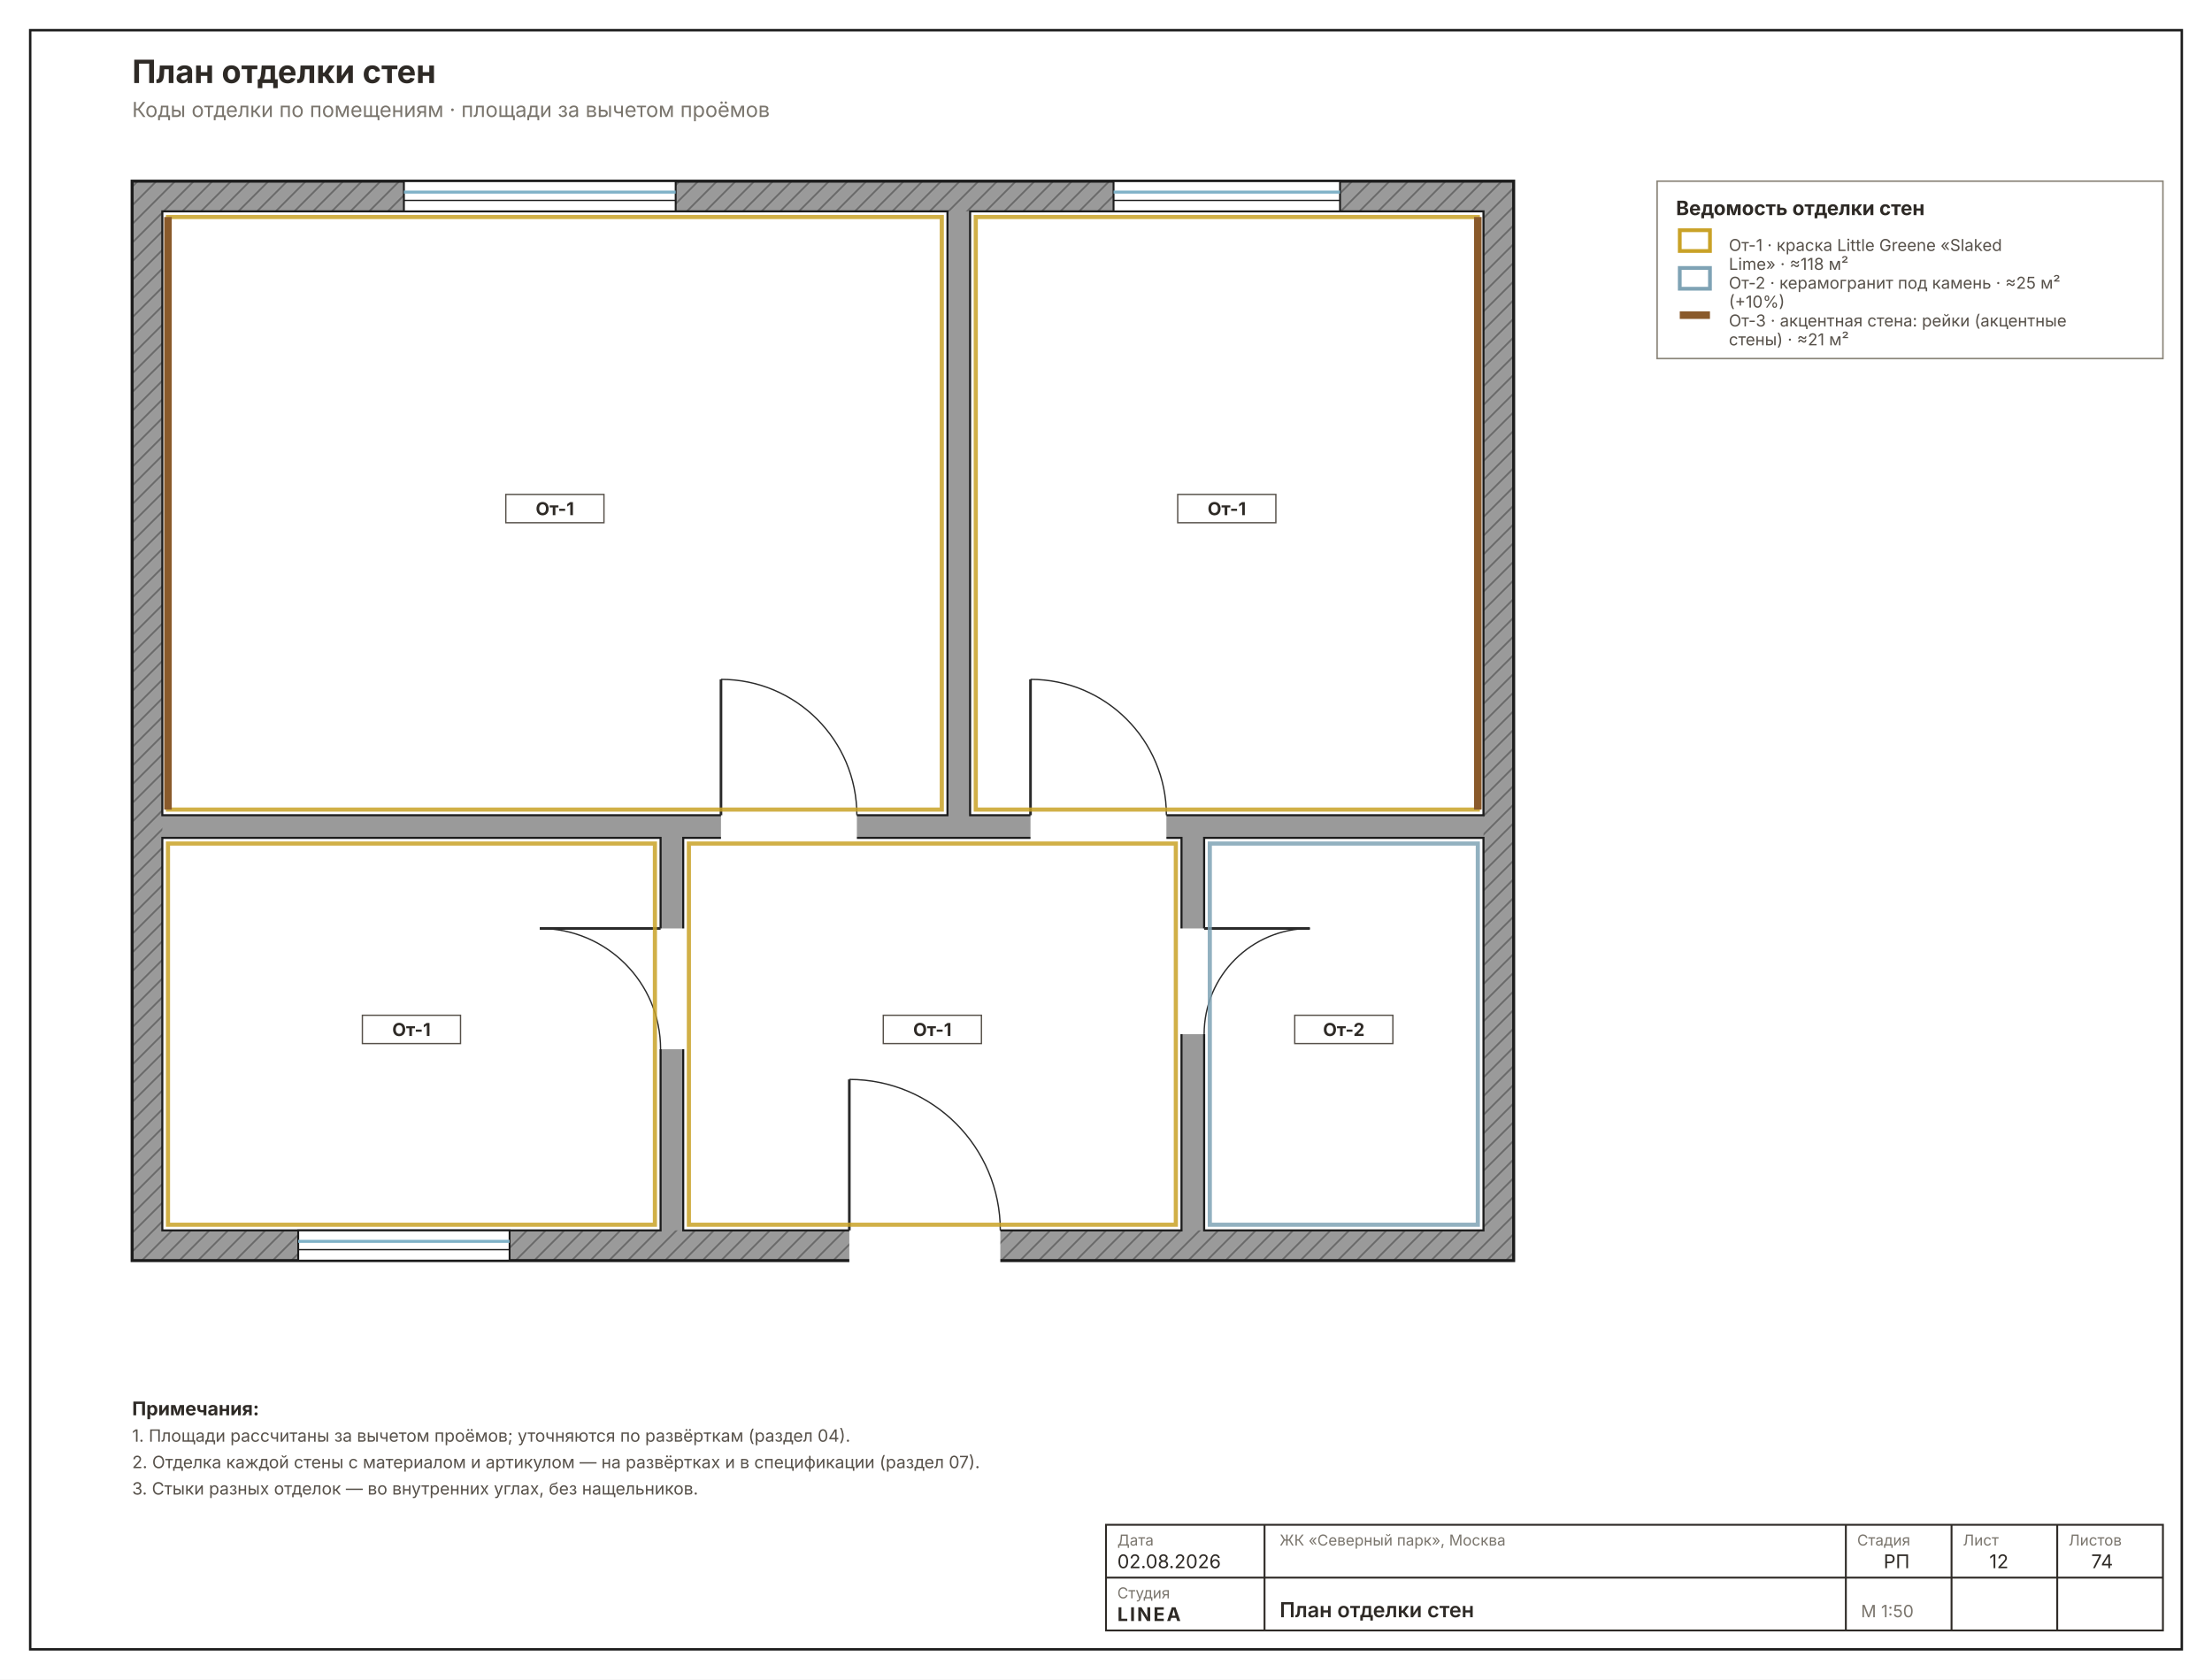
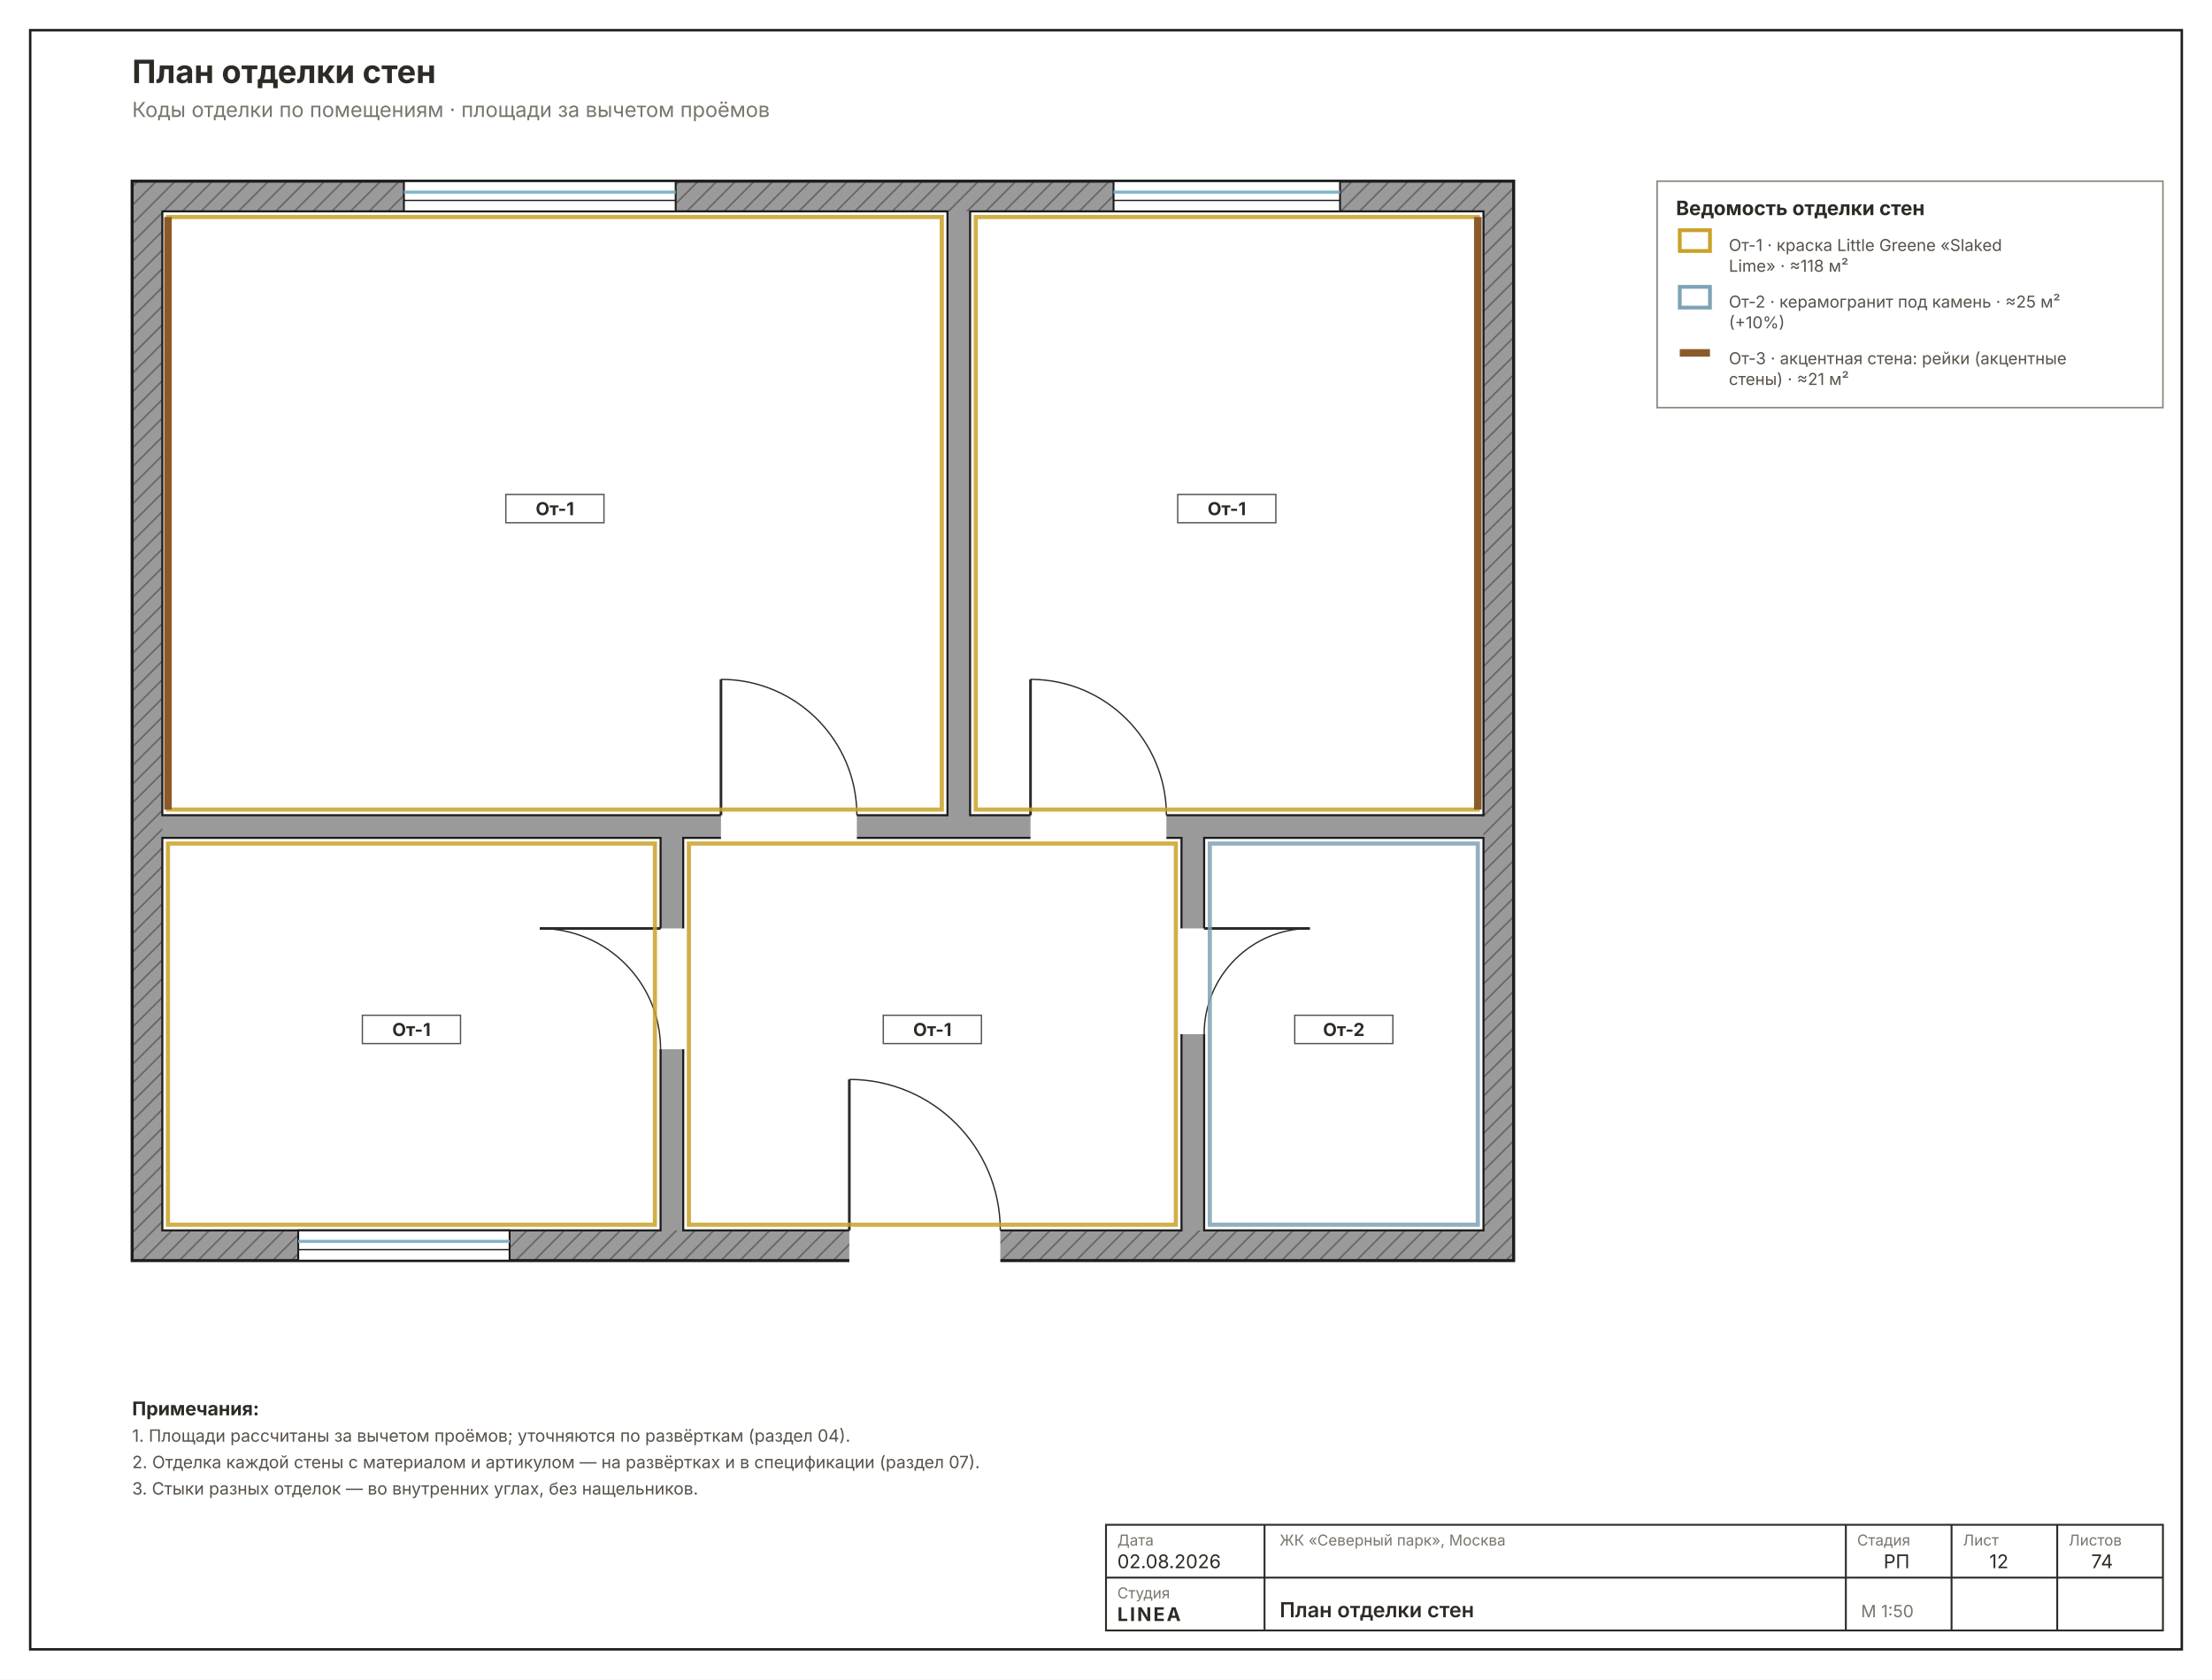
<svg xmlns="http://www.w3.org/2000/svg" width="1172" height="890" viewBox="0 0 1172 890" font-family="Inter, &quot;Helvetica Neue&quot;, Arial, sans-serif">
  <rect width="1172" height="890" fill="#FFFFFF" />
  <rect x="16" y="16" width="1140" height="858" fill="none" stroke="#1C1C1C" stroke-width="1.3" />
  <defs>
    <pattern id="wh12" width="7" height="7" patternUnits="userSpaceOnUse" patternTransform="rotate(45)">
      <rect width="7" height="7" fill="#9A9A9A" />
      <line x1="0" y1="0" x2="0" y2="7" stroke="#6E6E6E" stroke-width="2" />
    </pattern>
  </defs>
  <rect x="70" y="96" width="732" height="572" fill="url(#wh12)" stroke="#1C1C1C" stroke-width="1.6" />
  <rect x="86" y="112" width="700" height="540" fill="#9A9A9A" />
  <rect x="86" y="112" width="416" height="320" fill="#FFFFFF" stroke="#1C1C1C" stroke-width="1.1" />
  <rect x="514" y="112" width="272" height="320" fill="#FFFFFF" stroke="#1C1C1C" stroke-width="1.1" />
  <rect x="86" y="444" width="264" height="208" fill="#FFFFFF" stroke="#1C1C1C" stroke-width="1.1" />
  <rect x="638" y="444" width="148" height="208" fill="#FFFFFF" stroke="#1C1C1C" stroke-width="1.1" />
  <rect x="362" y="444" width="264" height="208" fill="#FFFFFF" stroke="#1C1C1C" stroke-width="1.1" />
  <rect x="382" y="428.8" width="72" height="25.6" fill="#FFFFFF" />
  <line x1="382" y1="432" x2="382" y2="360" stroke="#2A2A2A" stroke-width="1.4" />
  <path d="M 454 432 A 72 72 0 0 0 382 360" fill="none" stroke="#2A2A2A" stroke-width="0.7" />
  <rect x="546" y="428.8" width="72" height="25.6" fill="#FFFFFF" />
  <line x1="546" y1="432" x2="546" y2="360" stroke="#2A2A2A" stroke-width="1.4" />
  <path d="M 618 432 A 72 72 0 0 0 546 360" fill="none" stroke="#2A2A2A" stroke-width="0.7" />
  <rect x="346.8" y="492" width="25.6" height="64" fill="#FFFFFF" />
  <line x1="350" y1="492" x2="286" y2="492" stroke="#2A2A2A" stroke-width="1.4" />
  <path d="M 350 556 A 64 64 0 0 0 286 492" fill="none" stroke="#2A2A2A" stroke-width="0.7" />
  <rect x="615.6" y="492" width="25.6" height="56" fill="#FFFFFF" />
  <line x1="638" y1="492" x2="694" y2="492" stroke="#2A2A2A" stroke-width="1.4" />
  <path d="M 638 548 A 56 56 0 0 1 694 492" fill="none" stroke="#2A2A2A" stroke-width="0.7" />
  <rect x="450" y="648.8" width="80" height="25.6" fill="#FFFFFF" />
  <line x1="450" y1="652" x2="450" y2="572" stroke="#2A2A2A" stroke-width="1.4" />
  <path d="M 530 652 A 80 80 0 0 0 450 572" fill="none" stroke="#2A2A2A" stroke-width="0.7" />
  <rect x="214" y="96" width="144" height="16" fill="#FFFFFF" stroke="#1C1C1C" stroke-width="1" />
  <line x1="214" y1="101.8" x2="358" y2="101.8" stroke="#7FB2C8" stroke-width="1.6" />
  <line x1="214" y1="106.2" x2="358" y2="106.2" stroke="#1C1C1C" stroke-width="0.7" />
  <rect x="590" y="96" width="120" height="16" fill="#FFFFFF" stroke="#1C1C1C" stroke-width="1" />
  <line x1="590" y1="101.8" x2="710" y2="101.8" stroke="#7FB2C8" stroke-width="1.6" />
  <line x1="590" y1="106.2" x2="710" y2="106.2" stroke="#1C1C1C" stroke-width="0.7" />
  <rect x="158" y="652" width="112" height="16" fill="#FFFFFF" stroke="#1C1C1C" stroke-width="1" />
  <line x1="158" y1="657.8" x2="270" y2="657.8" stroke="#7FB2C8" stroke-width="1.6" />
  <line x1="158" y1="662.2" x2="270" y2="662.2" stroke="#1C1C1C" stroke-width="0.7" />
  <rect x="89" y="115" width="410" height="314" fill="none" stroke="#C9A227" stroke-width="2.2" opacity="0.85" />
  <line x1="89" y1="115" x2="89" y2="429" stroke="#8A5A2B" stroke-width="4" />
  <rect x="268" y="262" width="52" height="15" fill="#FFFFFFE0" stroke="#57514A" stroke-width="0.7" />
  <text x="294" y="273" font-size="9.5" font-weight="700" text-anchor="middle" fill="#2E2A26">От-1</text>
  <rect x="517" y="115" width="266" height="314" fill="none" stroke="#C9A227" stroke-width="2.2" opacity="0.85" />
  <line x1="783" y1="115" x2="783" y2="429" stroke="#8A5A2B" stroke-width="4" />
  <rect x="624" y="262" width="52" height="15" fill="#FFFFFFE0" stroke="#57514A" stroke-width="0.7" />
  <text x="650" y="273" font-size="9.5" font-weight="700" text-anchor="middle" fill="#2E2A26">От-1</text>
  <rect x="89" y="447" width="258" height="202" fill="none" stroke="#C9A227" stroke-width="2.2" opacity="0.85" />
  <rect x="192" y="538" width="52" height="15" fill="#FFFFFFE0" stroke="#57514A" stroke-width="0.7" />
  <text x="218" y="549" font-size="9.5" font-weight="700" text-anchor="middle" fill="#2E2A26">От-1</text>
  <rect x="641" y="447" width="142" height="202" fill="none" stroke="#7FA3B5" stroke-width="2.2" opacity="0.85" />
  <rect x="686" y="538" width="52" height="15" fill="#FFFFFFE0" stroke="#57514A" stroke-width="0.7" />
  <text x="712" y="549" font-size="9.5" font-weight="700" text-anchor="middle" fill="#2E2A26">От-2</text>
  <rect x="365" y="447" width="258" height="202" fill="none" stroke="#C9A227" stroke-width="2.2" opacity="0.85" />
  <rect x="468" y="538" width="52" height="15" fill="#FFFFFFE0" stroke="#57514A" stroke-width="0.7" />
  <text x="494" y="549" font-size="9.5" font-weight="700" text-anchor="middle" fill="#2E2A26">От-1</text>
-   <rect x="878" y="96" width="268" height="94" fill="none" stroke="#8A8478" stroke-width="0.8" />
+   <rect x="878" y="96" width="268" height="120" fill="none" stroke="#8A8478" stroke-width="0.8" />
  <text x="888" y="114" font-size="10.5" font-weight="700" fill="#2E2A26">Ведомость отделки стен</text>
  <rect x="890" y="122" width="16" height="11" fill="none" stroke="#C9A227" stroke-width="2" />
  <text x="916" y="133" font-size="8.7" fill="#57514A">От-1 · краска Little Greene «Slaked</text>
-   <text x="916" y="143" font-size="8.7" fill="#57514A">Lime» · ≈118 м²</text>
-   <rect x="890" y="142" width="16" height="11" fill="none" stroke="#7FA3B5" stroke-width="2" />
-   <text x="916" y="153" font-size="8.7" fill="#57514A">От-2 · керамогранит под камень · ≈25 м²</text>
-   <text x="916" y="163" font-size="8.7" fill="#57514A">(+10%)</text>
-   <line x1="890" y1="167" x2="906" y2="167" stroke="#8A5A2B" stroke-width="4" />
-   <text x="916" y="173" font-size="8.7" fill="#57514A">От-3 · акцентная стена: рейки (акцентные</text>
-   <text x="916" y="183" font-size="8.7" fill="#57514A">стены) · ≈21 м²</text>
+   <text x="916" y="144" font-size="8.7" fill="#57514A">Lime» · ≈118 м²</text>
+   <rect x="890" y="152" width="16" height="11" fill="none" stroke="#7FA3B5" stroke-width="2" />
+   <text x="916" y="163" font-size="8.7" fill="#57514A">От-2 · керамогранит под камень · ≈25 м²</text>
+   <text x="916" y="174" font-size="8.7" fill="#57514A">(+10%)</text>
+   <line x1="890" y1="187" x2="906" y2="187" stroke="#8A5A2B" stroke-width="4" />
+   <text x="916" y="193" font-size="8.7" fill="#57514A">От-3 · акцентная стена: рейки (акцентные</text>
+   <text x="916" y="204" font-size="8.7" fill="#57514A">стены) · ≈21 м²</text>
  <text x="70" y="750" font-size="10" font-weight="700" fill="#2E2A26">Примечания:</text>
  <text x="70" y="764" font-size="9" fill="#57514A">1. Площади рассчитаны за вычетом проёмов; уточняются по развёрткам (раздел 04).</text>
  <text x="70" y="778" font-size="9" fill="#57514A">2. Отделка каждой стены с материалом и артикулом — на развёртках и в спецификации (раздел 07).</text>
  <text x="70" y="792" font-size="9" fill="#57514A">3. Стыки разных отделок — во внутренних углах, без нащельников.</text>
  <text x="70" y="44" font-size="17" font-weight="700" fill="#2E2A26">План отделки стен</text>
  <text x="70" y="62" font-size="11" fill="#7A756D">Коды отделки по помещениям · площади за вычетом проёмов</text>
  <g stroke="#2E2A26" stroke-width="1" fill="none">
    <rect x="586" y="808" width="560" height="56" />
    <line x1="670" y1="808" x2="670" y2="864" />
    <line x1="978" y1="808" x2="978" y2="864" />
    <line x1="1034" y1="808" x2="1034" y2="864" />
    <line x1="1090" y1="808" x2="1090" y2="864" />
    <line x1="586" y1="836" x2="1146" y2="836" />
  </g>
  <g font-size="8" fill="#7A756D">
    <text x="592" y="819">Дата</text>
    <text x="592" y="847">Студия</text>
    <text x="678" y="819">ЖК «Северный парк», Москва</text>
    <text x="984" y="819">Стадия</text>
    <text x="1040" y="819">Лист</text>
    <text x="1096" y="819">Листов</text>
  </g>
  <g font-size="10" fill="#2E2A26">
    <text x="592" y="831">02.08.2026</text>
    <text x="592" y="859" font-weight="700" letter-spacing="1">LINEA</text>
    <text x="678" y="857" font-size="11" font-weight="600">План отделки стен</text>
    <text x="998" y="831">РП</text>
    <text x="1054" y="831">12</text>
    <text x="1108" y="831">74</text>
    <text x="986" y="857" font-size="9" fill="#7A756D">М 1:50</text>
  </g>
</svg>
